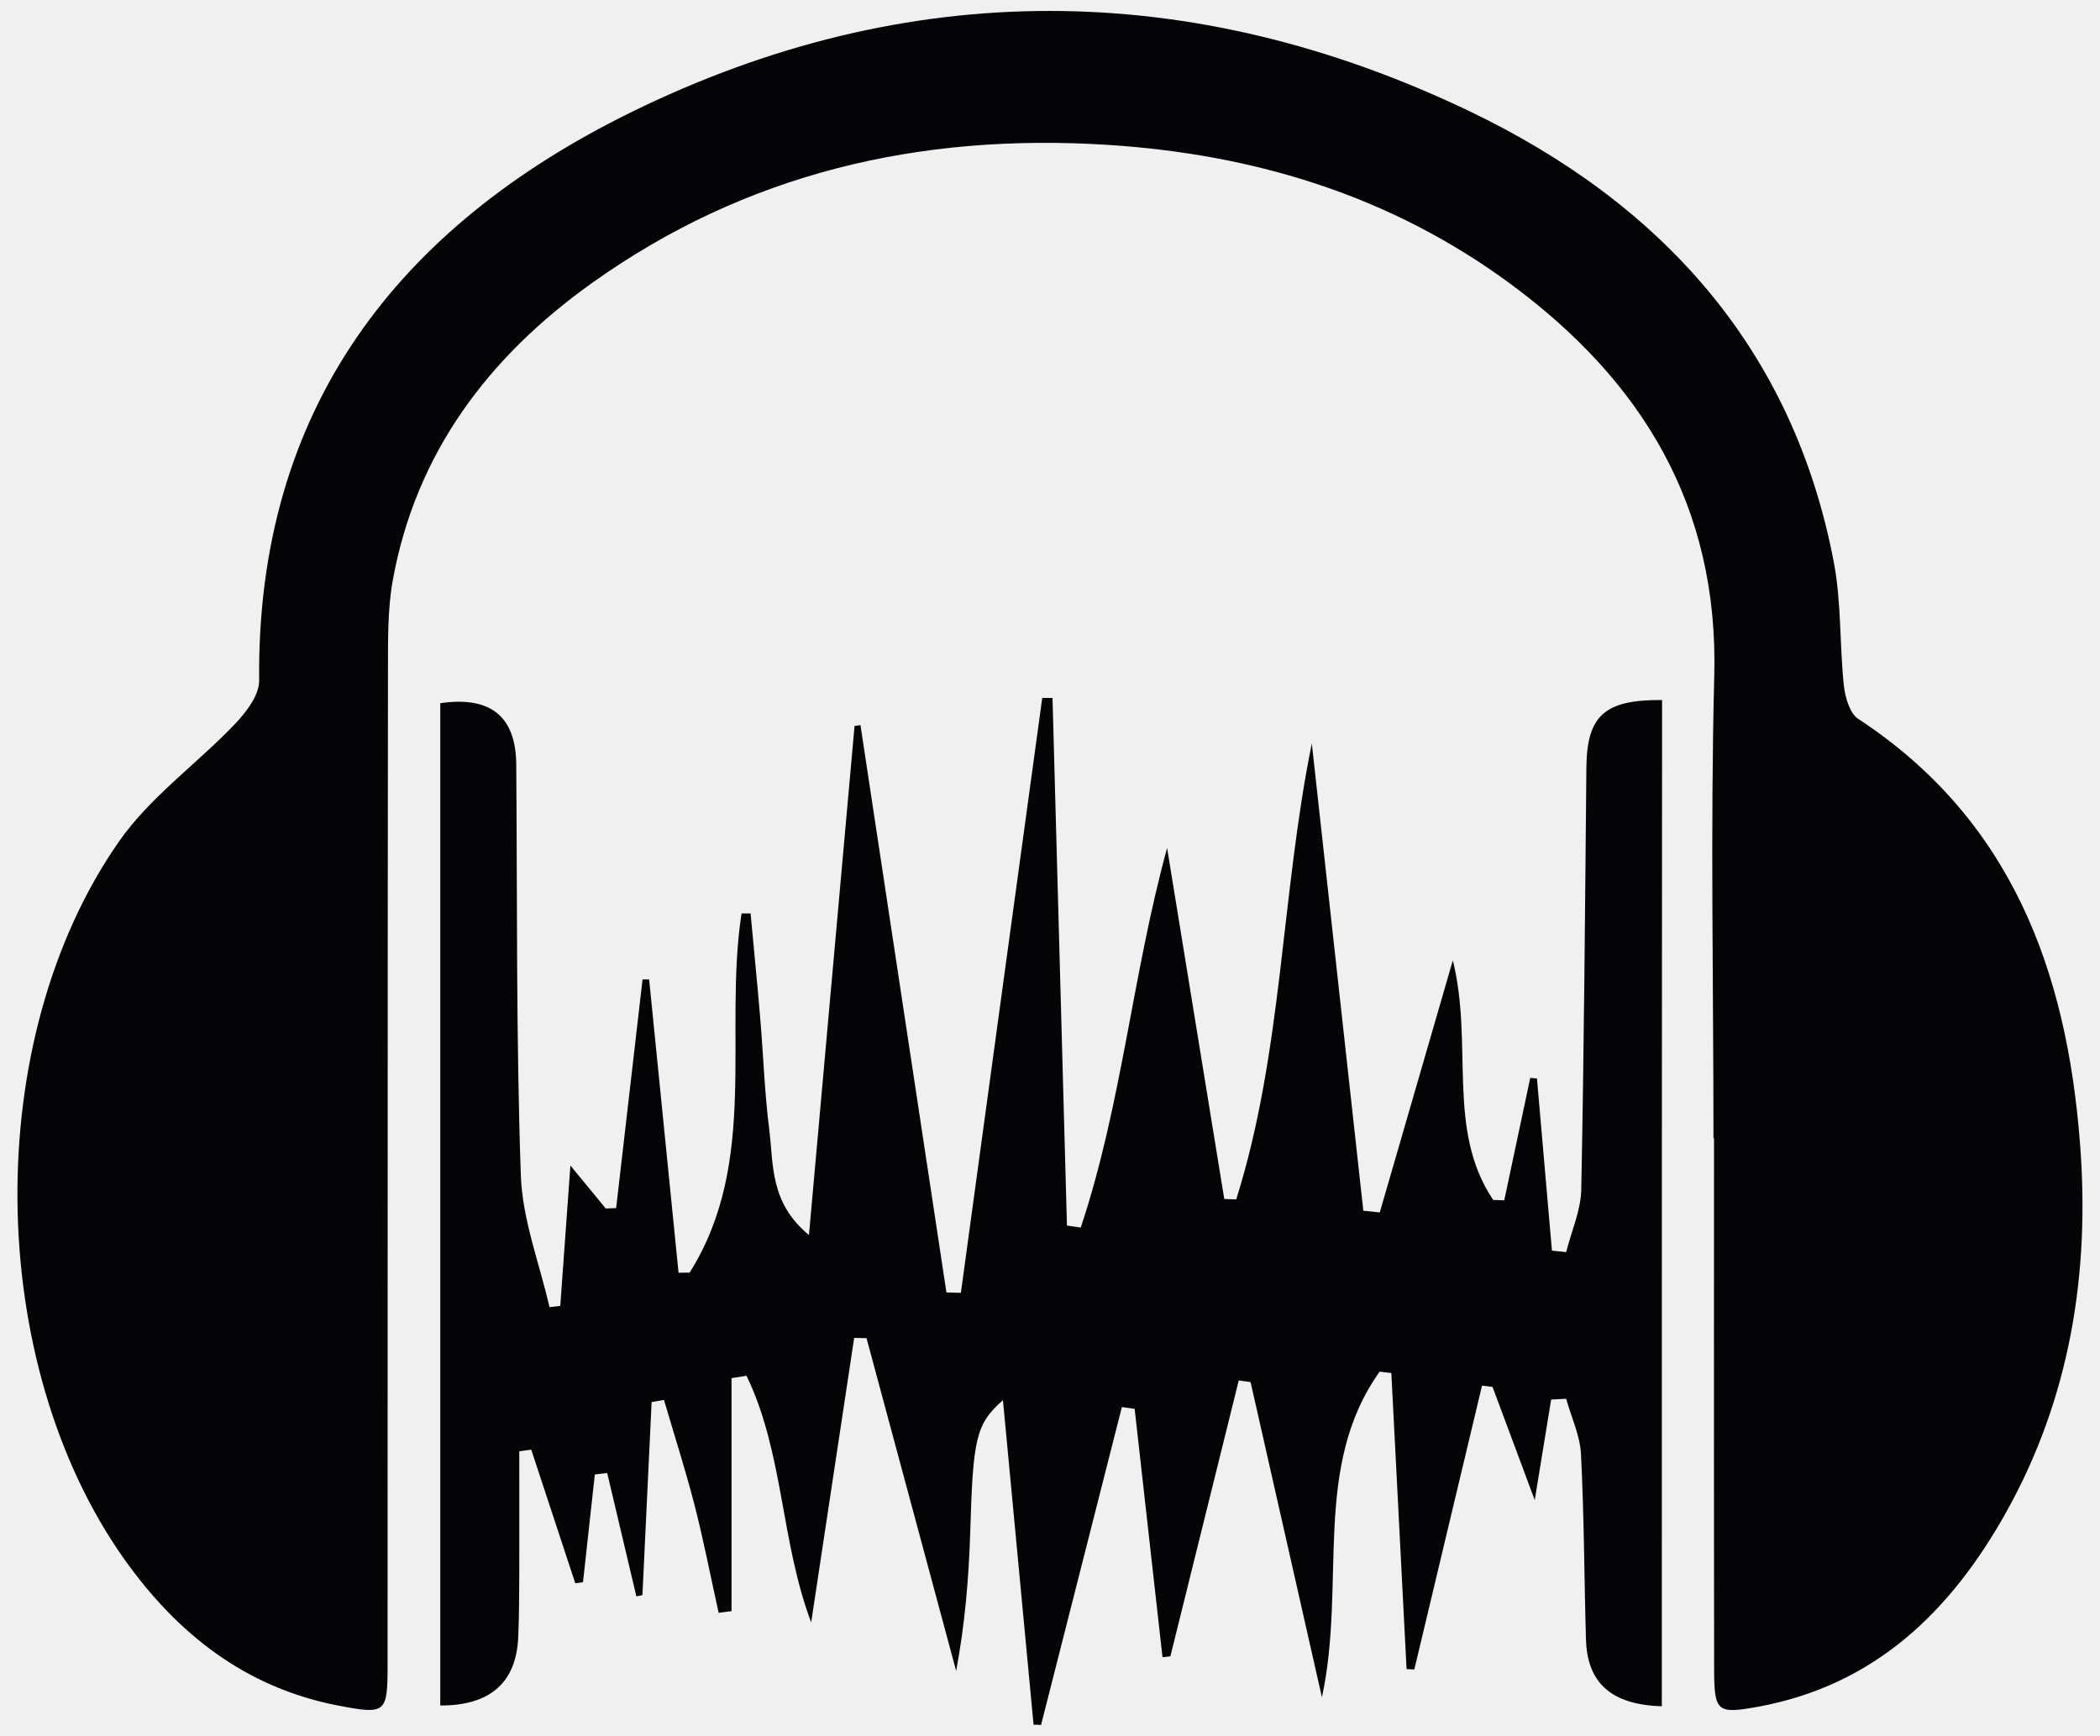
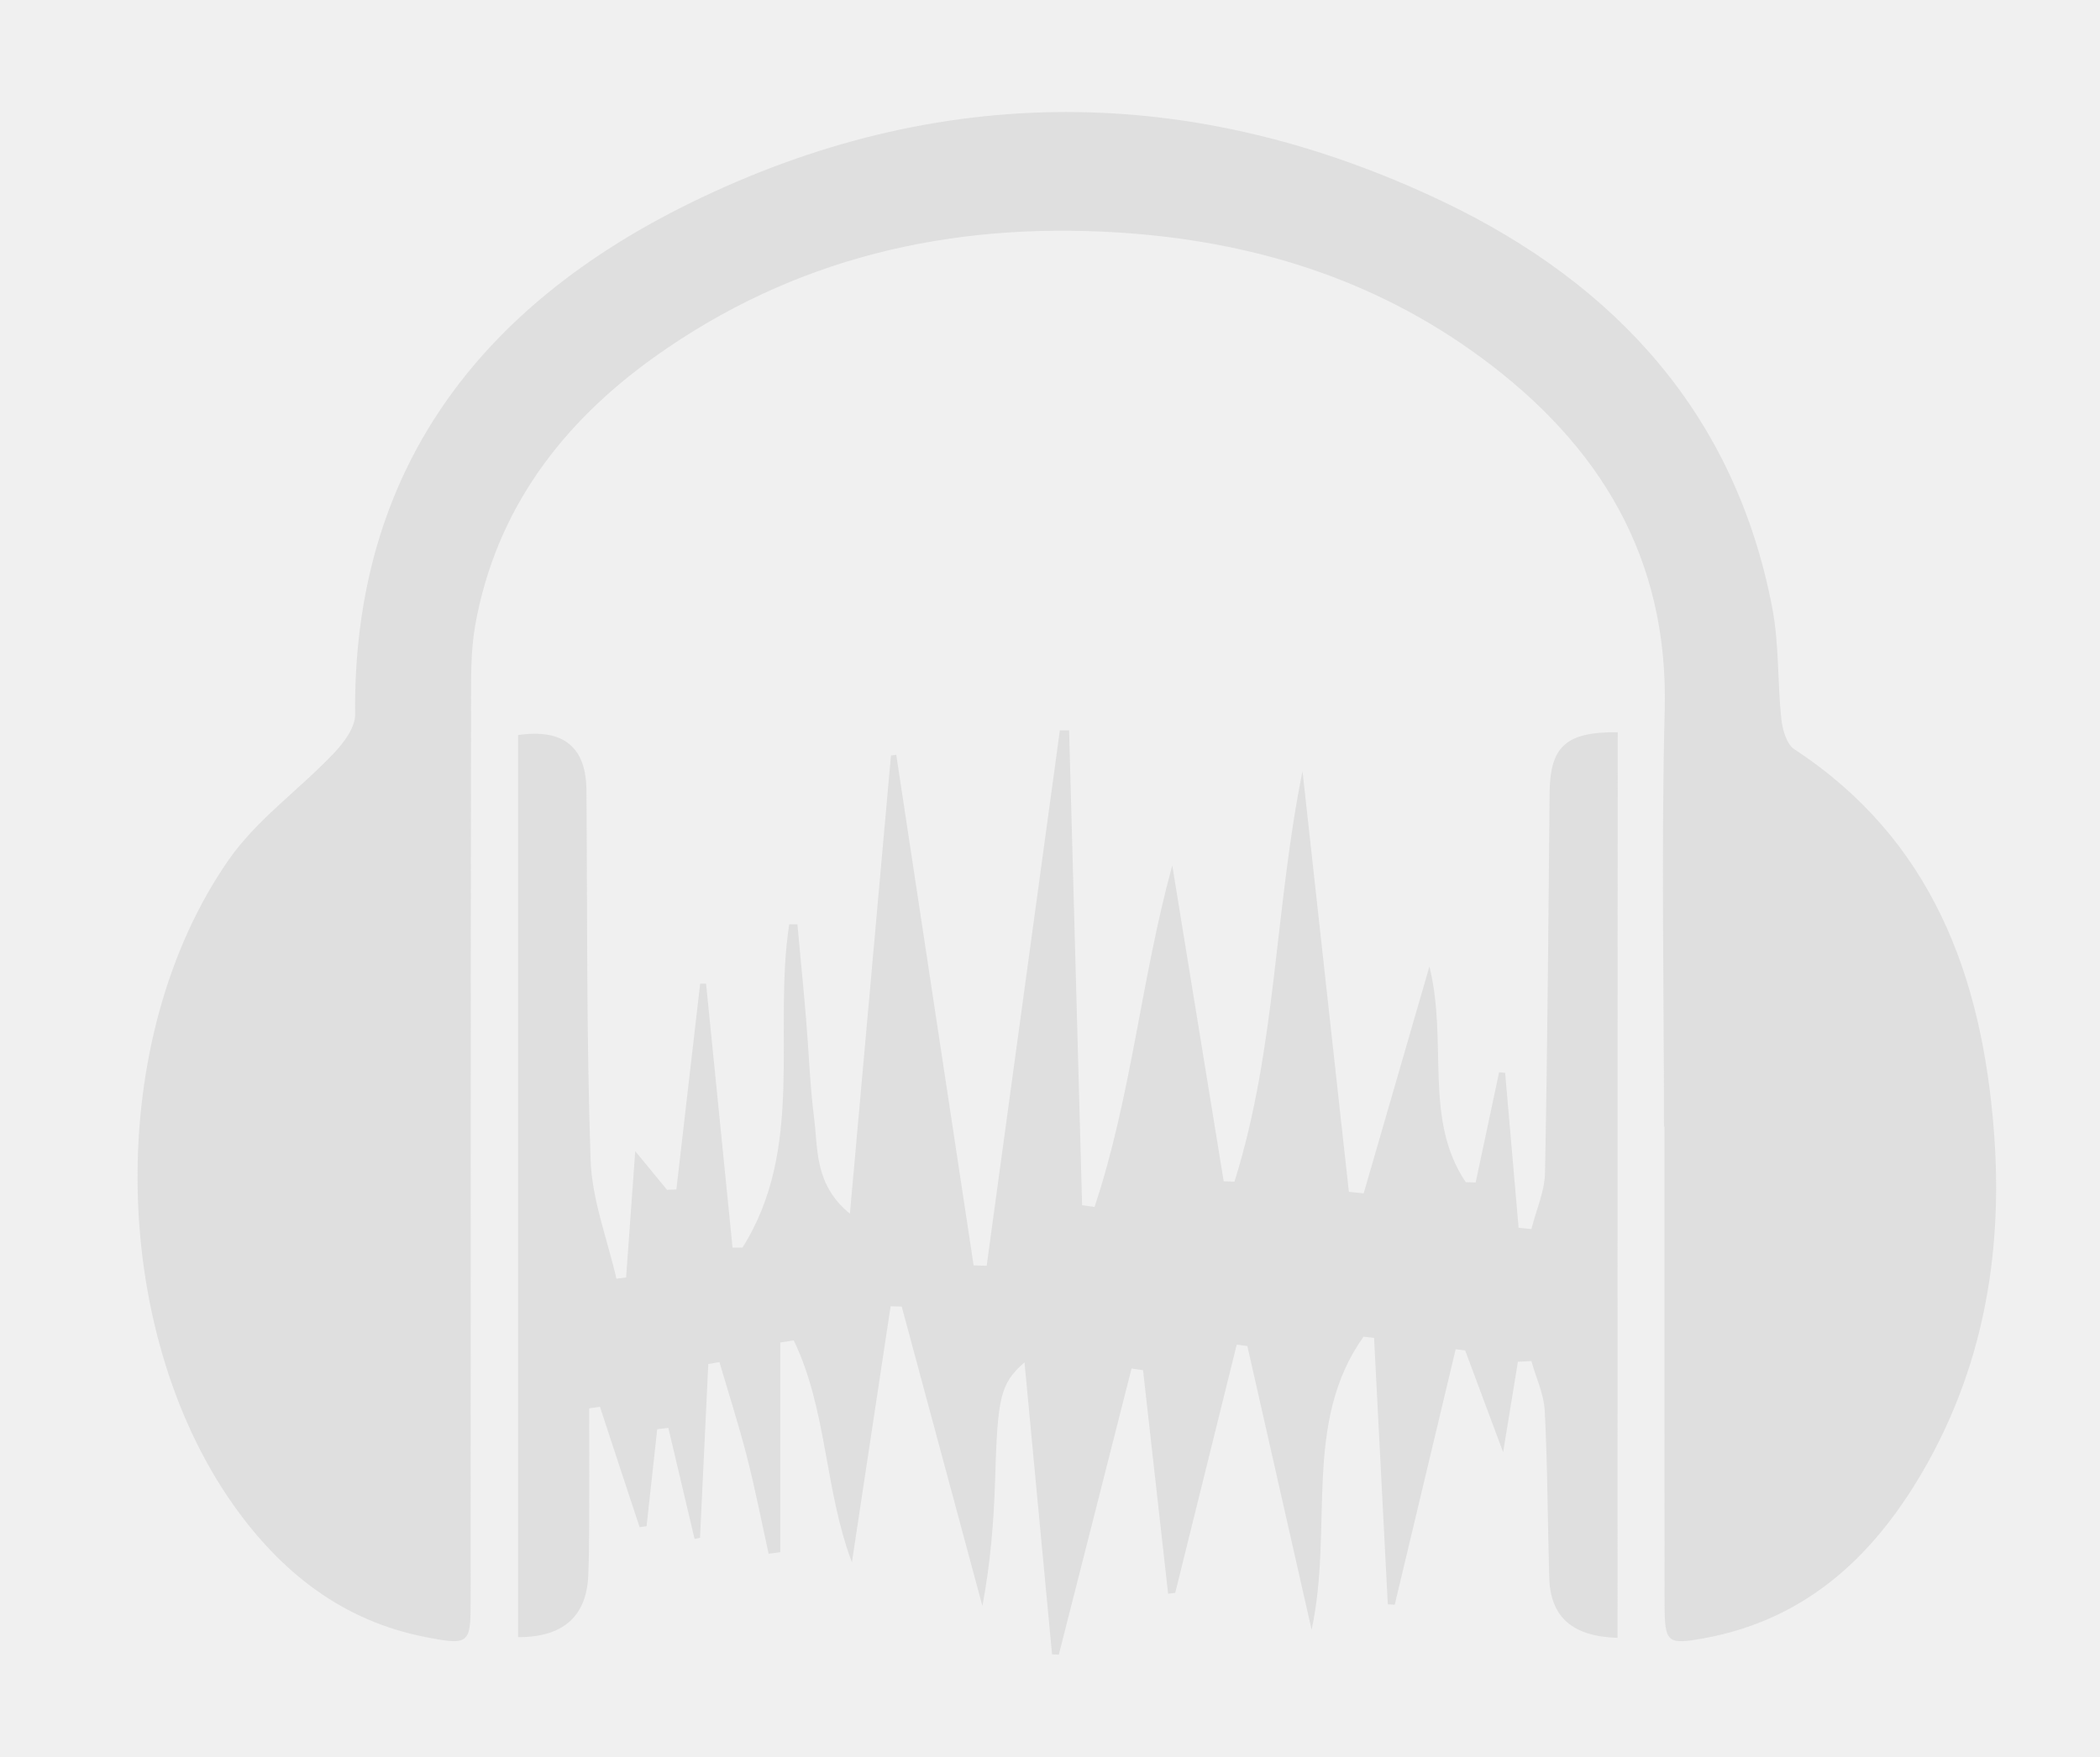
- <svg xmlns="http://www.w3.org/2000/svg" width="98" height="81" viewBox="0 0 98 81" fill="none">
-   <g clip-path="url(#clip0_1000_1132)">
-     <path d="M79.962 53.123C79.962 45.929 79.815 38.734 79.999 31.546C80.207 23.609 76.613 17.763 70.479 13.243C64.91 9.14 58.556 7.195 51.668 6.76C42.897 6.208 34.8 8.085 27.612 13.219C22.803 16.653 19.399 21.143 18.326 27.105C18.081 28.485 18.111 29.92 18.105 31.331C18.087 46.794 18.093 62.25 18.087 77.713C18.087 79.964 18.013 80.037 15.762 79.602C11.462 78.768 8.279 76.265 5.801 72.775C-0.701 63.599 -0.909 48.535 5.55 39.28C7.003 37.194 9.205 35.643 10.984 33.772C11.499 33.226 12.1 32.441 12.094 31.766C11.965 19.052 18.608 10.575 29.427 5.251C42.326 -1.091 55.581 -1.024 68.547 5.177C77.459 9.44 83.673 16.206 85.58 26.252C85.936 28.129 85.844 30.086 86.046 31.993C86.108 32.539 86.316 33.288 86.715 33.551C93.867 38.243 96.449 45.322 97.068 53.375C97.535 59.404 96.615 65.213 93.627 70.573C91.033 75.216 87.482 78.67 82.029 79.663C80.134 80.007 79.999 79.896 79.993 77.934C79.98 69.666 79.987 61.398 79.987 53.13C79.98 53.123 79.968 53.123 79.962 53.123Z" fill="#050406" />
-     <path d="M77.552 79.638C75.203 79.571 74.074 78.553 74.013 76.535C73.927 73.646 73.927 70.757 73.779 67.874C73.737 67.003 73.326 66.145 73.087 65.286C72.853 65.298 72.62 65.311 72.387 65.323C72.16 66.709 71.933 68.095 71.621 70.015C70.86 67.972 70.259 66.353 69.652 64.734C69.486 64.716 69.327 64.691 69.161 64.673C68.106 69.089 67.051 73.505 66.002 77.921C65.879 77.915 65.763 77.909 65.64 77.903C65.401 73.296 65.168 68.69 64.929 64.084C64.745 64.065 64.567 64.041 64.383 64.022C61.206 68.481 62.837 73.904 61.69 79.221C60.525 74.069 59.439 69.291 58.36 64.507C58.176 64.483 57.992 64.458 57.808 64.433C56.747 68.727 55.685 73.014 54.618 77.308C54.496 77.32 54.373 77.338 54.25 77.351C53.815 73.487 53.386 69.622 52.95 65.758C52.754 65.728 52.551 65.703 52.355 65.672C51.098 70.616 49.84 75.56 48.583 80.509C48.466 80.503 48.35 80.503 48.233 80.497C47.761 75.48 47.289 70.463 46.804 65.353C45.535 66.47 45.406 67.138 45.277 71.53C45.209 73.664 45.032 75.793 44.621 77.989C43.228 72.812 41.836 67.635 40.438 62.458C40.247 62.452 40.057 62.452 39.861 62.446C39.192 66.874 38.524 71.297 37.855 75.725C36.426 71.935 36.573 67.807 34.838 64.213C34.605 64.249 34.371 64.286 34.138 64.323C34.138 67.948 34.138 71.573 34.138 75.198C33.936 75.222 33.733 75.253 33.537 75.278C33.163 73.597 32.838 71.904 32.409 70.236C31.985 68.592 31.464 66.973 30.986 65.341C30.796 65.372 30.599 65.409 30.409 65.439C30.268 68.445 30.121 71.444 29.98 74.45C29.888 74.468 29.79 74.492 29.698 74.511C29.244 72.591 28.79 70.671 28.336 68.751C28.146 68.776 27.95 68.794 27.759 68.819C27.575 70.493 27.391 72.174 27.207 73.848C27.085 73.867 26.968 73.885 26.846 73.897C26.159 71.818 25.472 69.739 24.791 67.66C24.607 67.684 24.417 67.715 24.233 67.739C24.233 69.665 24.239 71.597 24.233 73.523C24.227 74.486 24.227 75.449 24.184 76.412C24.098 78.516 22.883 79.614 20.546 79.602C20.546 64.01 20.546 48.419 20.546 32.821C22.889 32.477 24.073 33.434 24.092 35.679C24.141 42.077 24.085 48.48 24.306 54.871C24.38 56.932 25.177 58.968 25.643 61.011C25.809 60.992 25.981 60.968 26.146 60.95C26.3 58.858 26.447 56.773 26.619 54.399C27.269 55.19 27.766 55.797 28.268 56.405C28.428 56.398 28.587 56.392 28.753 56.386C29.164 52.829 29.575 49.271 29.986 45.714C30.09 45.714 30.188 45.714 30.293 45.714C30.753 50.277 31.206 54.84 31.666 59.404C31.838 59.404 32.01 59.398 32.182 59.398C35.445 54.221 33.752 48.21 34.605 42.635C34.746 42.635 34.887 42.635 35.028 42.635C35.175 44.254 35.34 45.873 35.475 47.492C35.623 49.234 35.678 50.989 35.899 52.724C36.101 54.344 35.917 56.135 37.751 57.644C38.475 49.523 39.18 41.702 39.879 33.882C39.971 33.87 40.063 33.858 40.155 33.845C41.492 42.672 42.83 51.498 44.167 60.324C44.394 60.33 44.614 60.336 44.841 60.342C46.105 51.087 47.368 41.831 48.638 32.576C48.798 32.576 48.957 32.576 49.117 32.576C49.343 40.782 49.564 48.995 49.791 57.202C50.006 57.233 50.221 57.263 50.435 57.294C52.349 51.559 52.846 45.481 54.465 39.58C55.354 45.039 56.244 50.504 57.133 55.963C57.317 55.969 57.501 55.975 57.691 55.981C59.862 49.081 59.777 41.782 61.218 34.698C62.022 41.966 62.819 49.241 63.622 56.509C63.88 56.533 64.132 56.564 64.389 56.589C65.487 52.792 66.591 48.995 67.799 44.824C68.775 48.774 67.48 52.731 69.682 56.006C69.854 56.012 70.026 56.018 70.198 56.024C70.602 54.117 71.007 52.215 71.412 50.308C71.516 50.32 71.621 50.326 71.725 50.339C71.958 53.019 72.191 55.693 72.424 58.373C72.645 58.398 72.866 58.416 73.087 58.441C73.332 57.466 73.773 56.497 73.792 55.521C73.921 48.952 73.97 42.383 74.031 35.82C74.056 33.41 74.871 32.649 77.564 32.674C77.552 48.302 77.552 63.906 77.552 79.638Z" fill="#050406" />
-   </g>
-   <defs>
-     <clipPath id="clip0_1000_1132">
-       <rect width="96.371" height="80" fill="white" transform="translate(0.814697 0.509521)" />
-     </clipPath>
-   </defs>
+ <svg xmlns="http://www.w3.org/2000/svg" width="49" height="41" viewBox="0 0 49 41" fill="none">
+   <path d="M38.826 26.29C38.826 23.052 38.76 19.815 38.843 16.58C38.937 13.008 37.319 10.378 34.559 8.344C32.053 6.497 29.194 5.622 26.094 5.426C22.147 5.178 18.504 6.022 15.269 8.333C13.105 9.878 11.573 11.899 11.09 14.582C10.979 15.203 10.993 15.848 10.991 16.483C10.982 23.442 10.985 30.397 10.982 37.355C10.982 38.368 10.949 38.401 9.936 38.206C8.001 37.83 6.569 36.704 5.454 35.133C2.528 31.004 2.434 24.226 5.34 20.06C5.995 19.122 6.986 18.424 7.786 17.582C8.018 17.336 8.288 16.983 8.286 16.679C8.228 10.957 11.217 7.143 16.086 4.747C21.89 1.893 27.855 1.924 33.69 4.714C37.7 6.632 40.496 9.677 41.355 14.198C41.515 15.043 41.473 15.923 41.565 16.781C41.592 17.027 41.686 17.364 41.865 17.483C45.084 19.594 46.246 22.779 46.525 26.403C46.734 29.116 46.32 31.73 44.976 34.143C43.809 36.232 42.21 37.786 39.757 38.233C38.904 38.388 38.843 38.338 38.84 37.455C38.835 33.734 38.837 30.014 38.837 26.293C38.835 26.29 38.829 26.29 38.826 26.29Z" fill="#D9D9D9" fill-opacity="0.75" />
+   <path d="M37.742 38.222C36.685 38.192 36.177 37.733 36.149 36.825C36.111 35.525 36.111 34.225 36.044 32.928C36.025 32.536 35.84 32.15 35.732 31.763C35.627 31.769 35.523 31.774 35.418 31.78C35.316 32.404 35.214 33.028 35.073 33.891C34.73 32.972 34.46 32.244 34.187 31.515C34.112 31.507 34.04 31.496 33.966 31.487C33.491 33.475 33.016 35.462 32.544 37.449C32.489 37.447 32.437 37.444 32.382 37.441C32.274 35.368 32.169 33.295 32.061 31.222C31.979 31.214 31.899 31.203 31.816 31.195C30.386 33.201 31.12 35.641 30.604 38.034C30.08 35.716 29.591 33.566 29.105 31.413C29.023 31.402 28.94 31.391 28.857 31.38C28.379 33.312 27.902 35.241 27.422 37.173C27.366 37.179 27.311 37.187 27.256 37.193C27.06 35.454 26.867 33.715 26.671 31.976C26.582 31.962 26.491 31.951 26.403 31.937C25.837 34.162 25.271 36.387 24.706 38.614C24.653 38.611 24.601 38.611 24.548 38.608C24.336 36.351 24.123 34.093 23.905 31.794C23.334 32.296 23.276 32.597 23.218 34.573C23.188 35.534 23.108 36.491 22.923 37.48C22.296 35.15 21.669 32.821 21.04 30.491C20.955 30.488 20.869 30.488 20.781 30.485C20.48 32.478 20.179 34.468 19.878 36.461C19.235 34.755 19.301 32.898 18.52 31.28C18.415 31.297 18.31 31.313 18.206 31.33C18.206 32.961 18.206 34.593 18.206 36.224C18.114 36.235 18.023 36.249 17.935 36.26C17.767 35.503 17.62 34.742 17.427 33.991C17.237 33.251 17.002 32.522 16.787 31.788C16.701 31.802 16.613 31.819 16.527 31.832C16.464 33.185 16.398 34.535 16.334 35.887C16.293 35.895 16.249 35.906 16.207 35.915C16.003 35.051 15.799 34.187 15.594 33.323C15.509 33.334 15.421 33.342 15.335 33.353C15.252 34.107 15.169 34.863 15.087 35.617C15.031 35.625 14.979 35.633 14.924 35.639C14.615 34.703 14.305 33.767 13.999 32.831C13.916 32.843 13.831 32.856 13.748 32.867C13.748 33.734 13.751 34.603 13.748 35.47C13.745 35.904 13.745 36.337 13.726 36.77C13.687 37.717 13.141 38.211 12.089 38.206C12.089 31.189 12.089 24.173 12.089 17.154C13.143 16.999 13.676 17.43 13.684 18.44C13.707 21.319 13.682 24.201 13.781 27.077C13.814 28.004 14.173 28.92 14.383 29.84C14.457 29.831 14.534 29.82 14.609 29.812C14.678 28.871 14.744 27.932 14.822 26.864C15.114 27.22 15.338 27.493 15.564 27.767C15.636 27.764 15.708 27.761 15.782 27.758C15.967 26.157 16.152 24.557 16.337 22.956C16.384 22.956 16.428 22.956 16.475 22.956C16.682 25.009 16.886 27.063 17.093 29.116C17.171 29.116 17.248 29.114 17.325 29.114C18.793 26.784 18.032 24.079 18.415 21.57C18.479 21.57 18.542 21.57 18.606 21.57C18.672 22.299 18.747 23.027 18.807 23.756C18.873 24.54 18.898 25.329 18.998 26.111C19.089 26.839 19.006 27.645 19.831 28.324C20.157 24.67 20.474 21.151 20.789 17.631C20.83 17.626 20.872 17.62 20.913 17.615C21.515 21.587 22.117 25.558 22.718 29.53C22.82 29.533 22.92 29.536 23.022 29.539C23.59 25.374 24.159 21.209 24.73 17.044C24.802 17.044 24.874 17.044 24.946 17.044C25.048 20.737 25.147 24.432 25.249 28.125C25.346 28.139 25.443 28.153 25.539 28.167C26.4 25.586 26.624 22.851 27.353 20.196C27.753 22.652 28.153 25.111 28.553 27.568C28.636 27.571 28.719 27.573 28.804 27.576C29.782 24.471 29.743 21.186 30.392 17.998C30.753 21.269 31.112 24.543 31.474 27.814C31.589 27.825 31.703 27.838 31.819 27.849C32.313 26.141 32.809 24.432 33.353 22.555C33.792 24.333 33.21 26.113 34.2 27.587C34.278 27.59 34.355 27.593 34.432 27.596C34.614 26.737 34.797 25.881 34.979 25.023C35.026 25.029 35.073 25.031 35.12 25.037C35.224 26.243 35.329 27.447 35.434 28.653C35.534 28.664 35.633 28.672 35.732 28.683C35.843 28.244 36.041 27.808 36.05 27.369C36.108 24.413 36.13 21.457 36.157 18.504C36.169 17.419 36.536 17.077 37.747 17.088C37.742 24.12 37.742 31.142 37.742 38.222Z" fill="#D9D9D9" fill-opacity="0.75" />
</svg>
